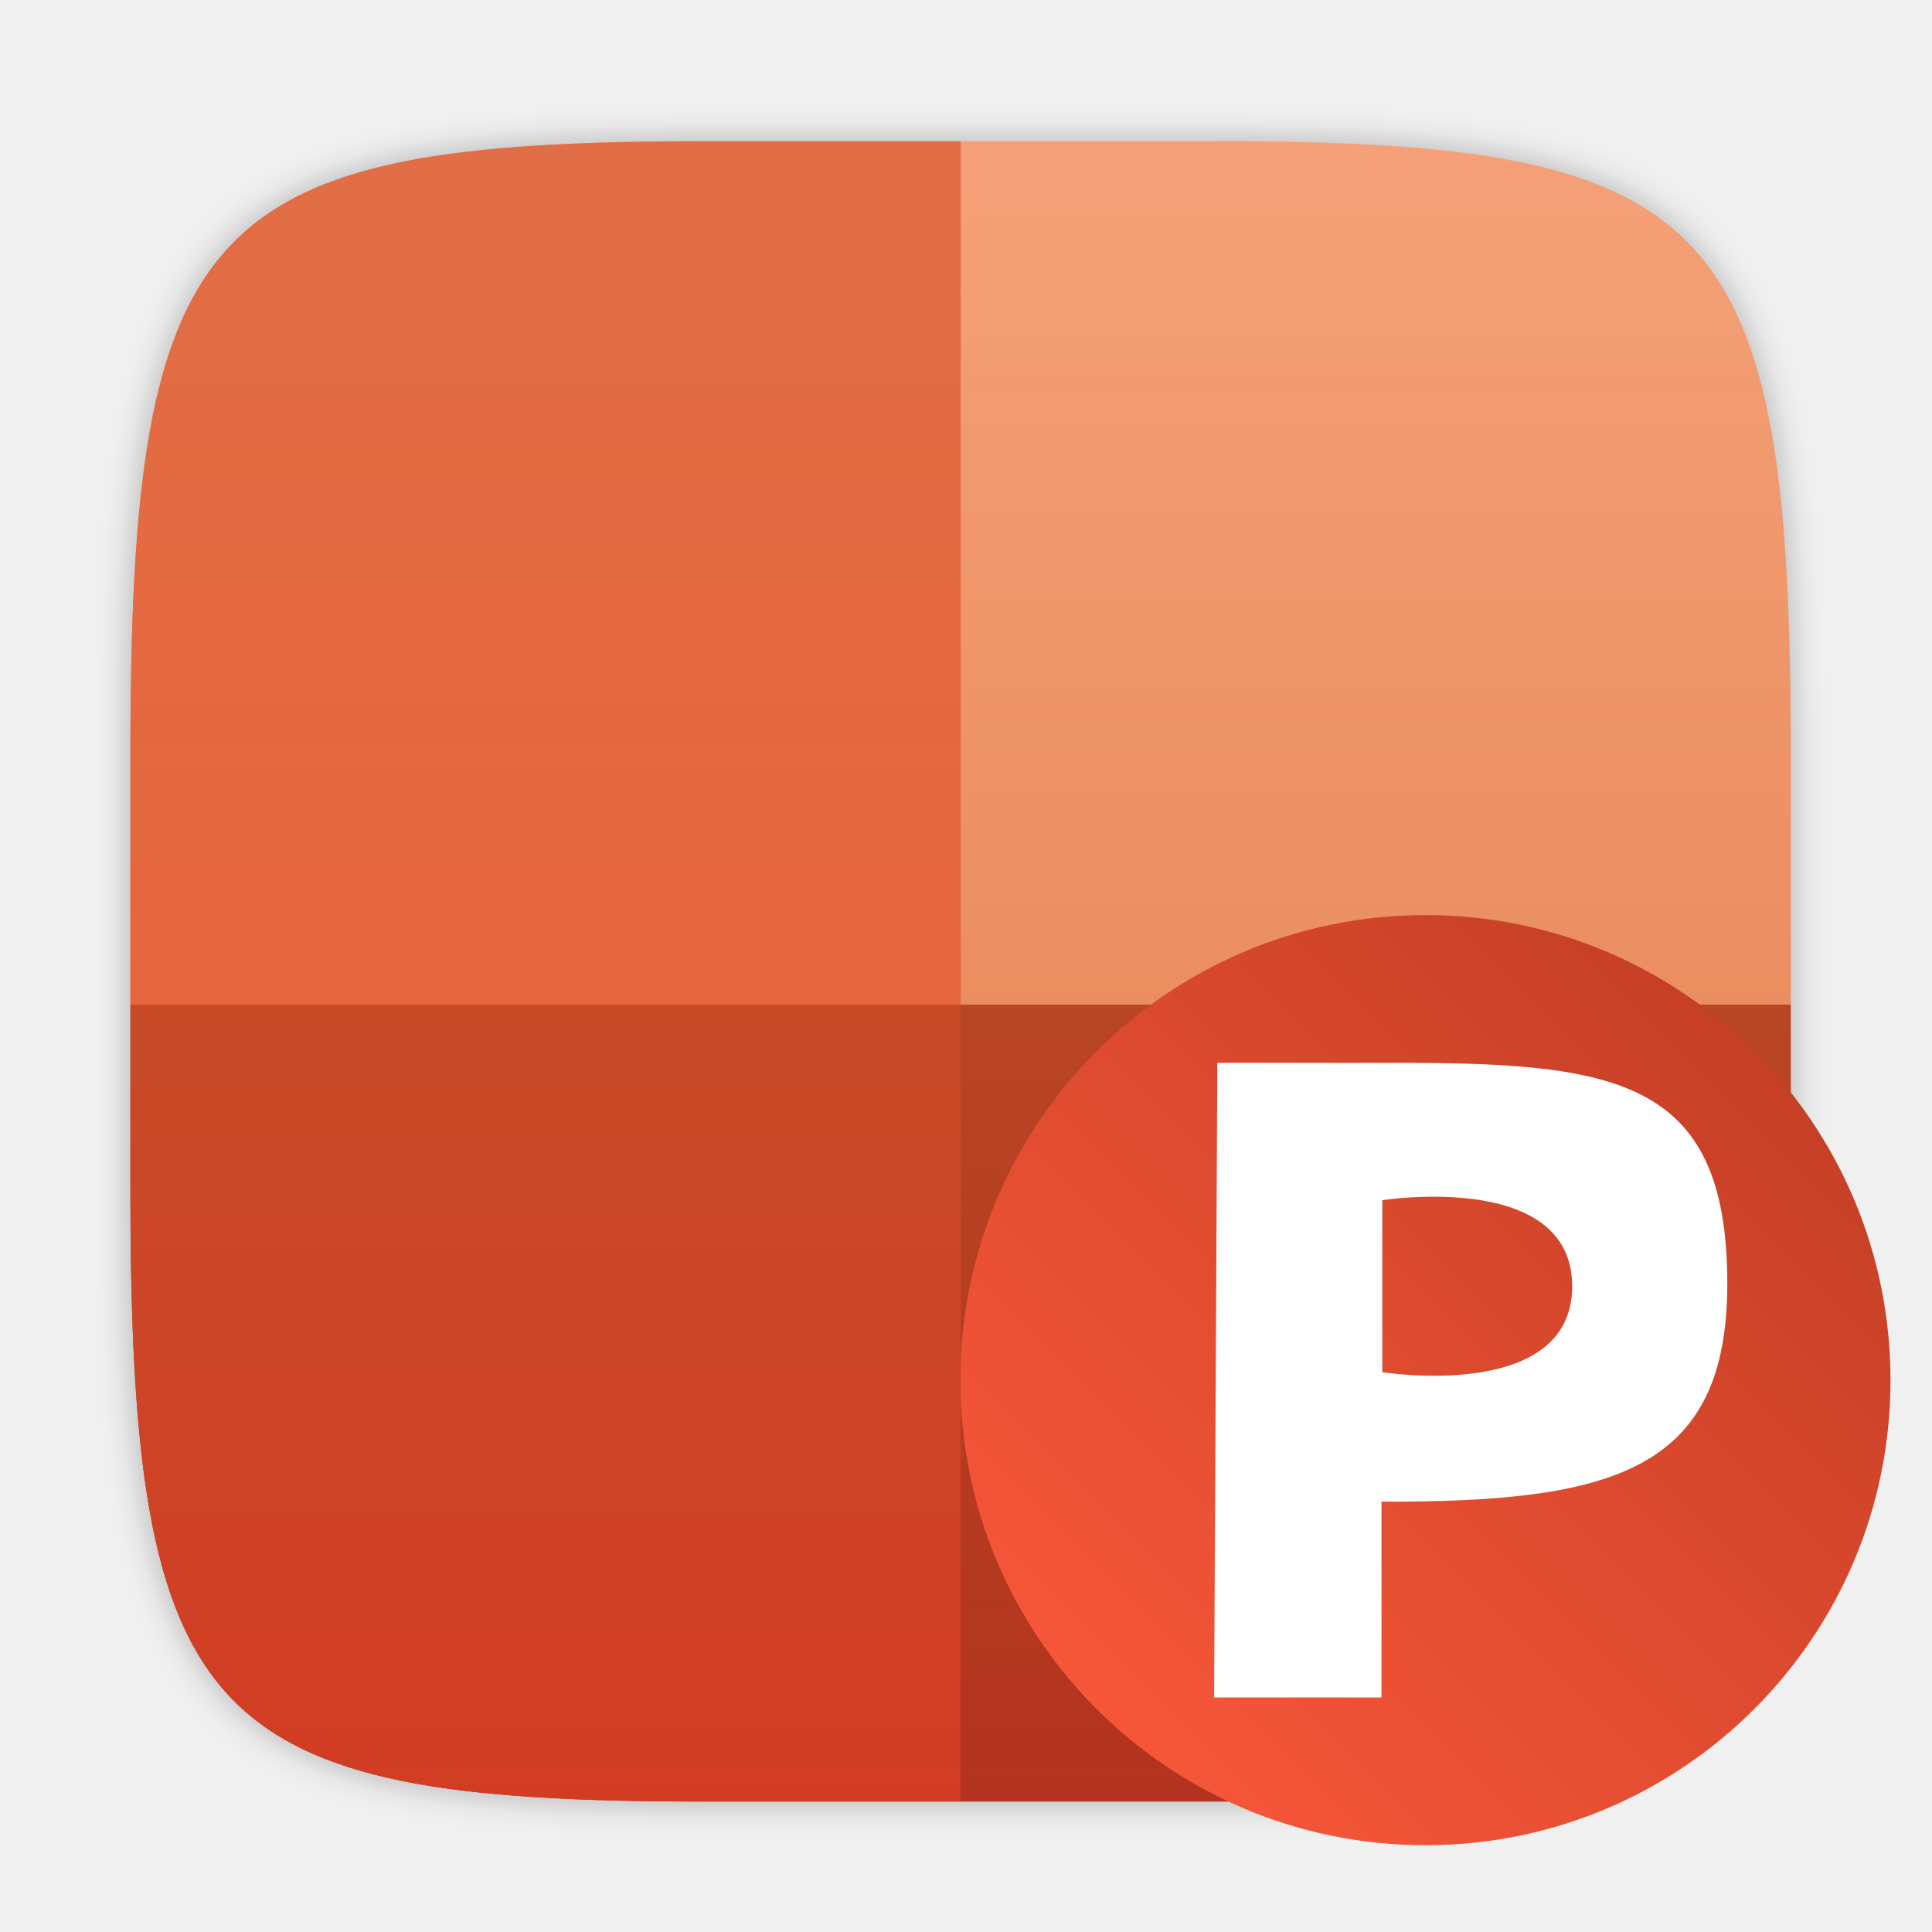
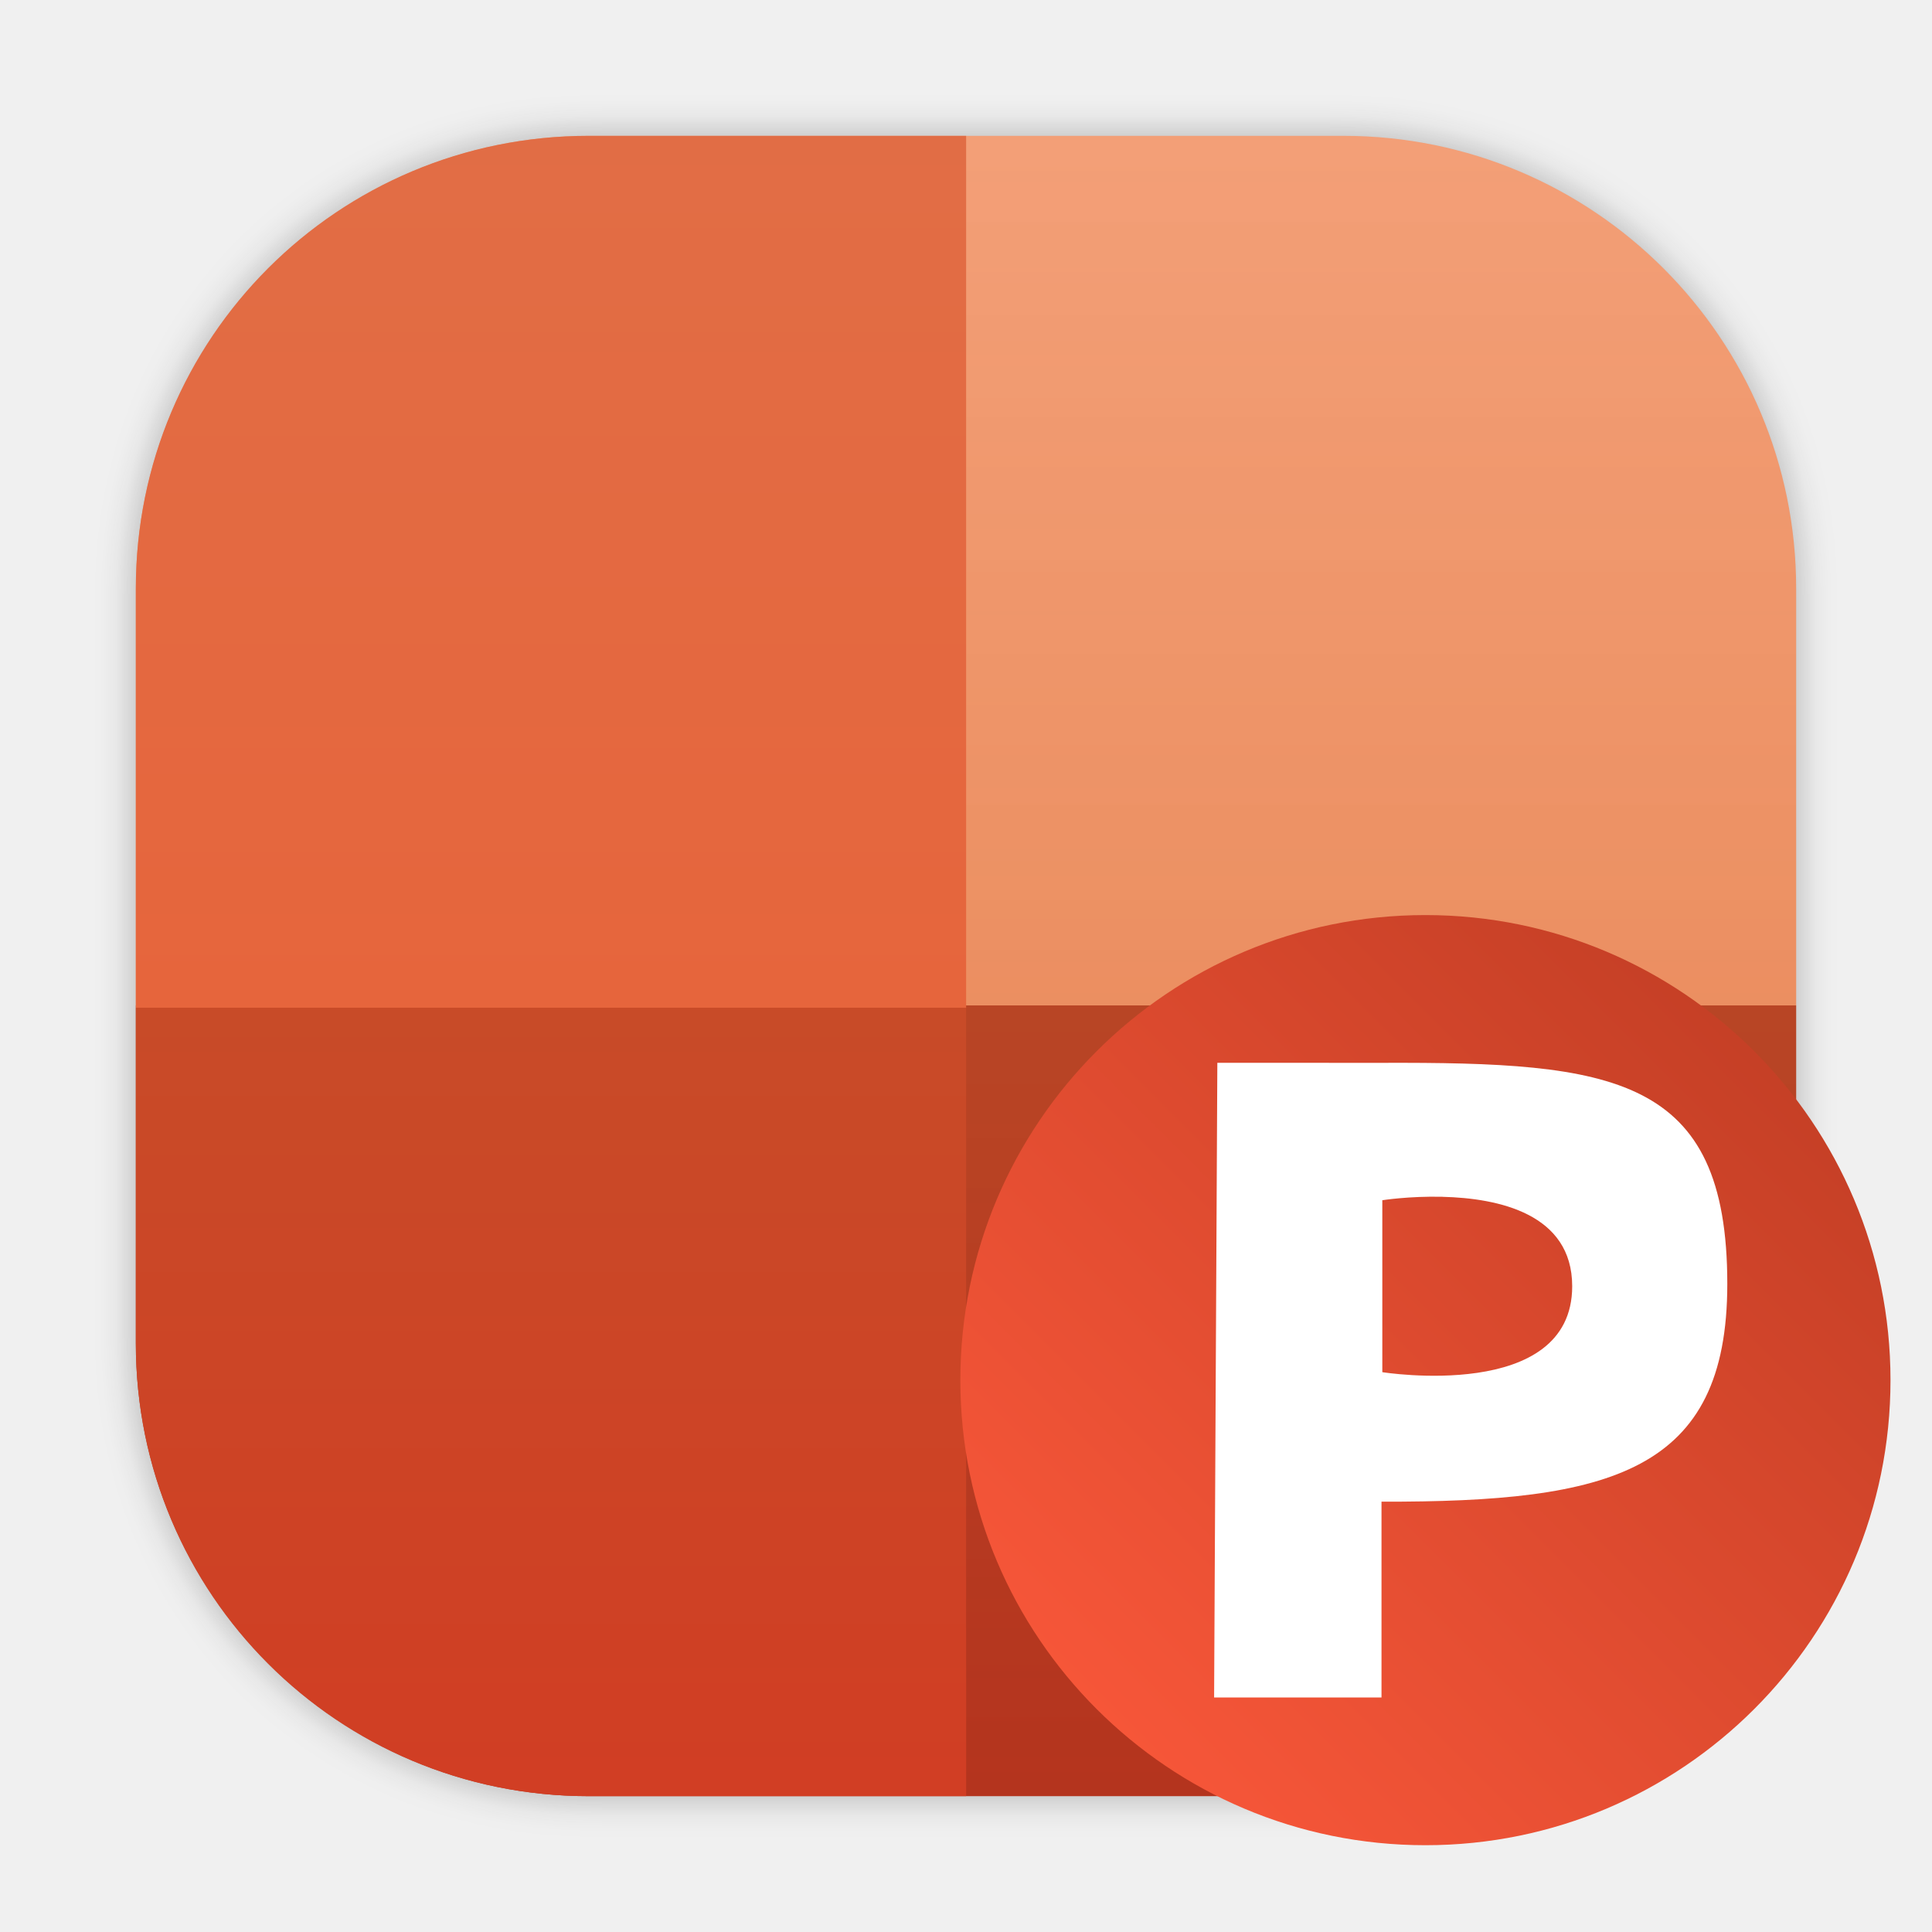
<svg xmlns="http://www.w3.org/2000/svg" width="64" height="64" version="1.1" viewBox="0 0 64 64">
  <defs>
-     <filter id="filter2761" x="-.024" y="-.024" width="1.048" height="1.048" color-interpolation-filters="sRGB">
-       <feGaussianBlur stdDeviation="0.146" />
-     </filter>
    <linearGradient id="linearGradient1030" x1="78.5" x2="106.56" y1="55.812" y2="27.75" gradientTransform="matrix(1.0489,0,0,1.0489,-50.005,2.2535)" gradientUnits="userSpaceOnUse">
      <stop stop-color="#ff5a3c" offset="0" />
      <stop stop-color="#be3c23" offset="1" />
    </linearGradient>
-     <linearGradient id="linearGradient1378" x1="35.572" x2="35.572" y1="9.679" y2="-45.321" gradientTransform="translate(0 50)" gradientUnits="userSpaceOnUse">
-       <stop offset="0" />
-       <stop stop-opacity="0" offset="1" />
-     </linearGradient>
-     <linearGradient id="linearGradient1005" x1="8.933" x2="8.933" y1="1.117" y2="15.677" gradientTransform="matrix(3.7796 0 0 3.7796 -.18222 .71024)" gradientUnits="userSpaceOnUse">
-       <stop stop-color="#f5a078" offset="0" />
-       <stop stop-color="#fe9a69" offset=".515" />
-       <stop stop-color="#c84b28" offset=".515" />
-       <stop stop-color="#d23c23" offset="1" />
-     </linearGradient>
-     <linearGradient id="linearGradient1017" x1="8.933" x2="8.933" y1="1.117" y2="15.677" gradientTransform="matrix(3.7796 0 0 3.7796 -.18222 .71064)" gradientUnits="userSpaceOnUse">
+     <linearGradient id="linearGradient1017" x1="8.933" x2="8.933" y1="1.117" y2="15.677" gradientTransform="matrix(4.1348 0 0 4.1348 -3.0105 -2.2467)" gradientUnits="userSpaceOnUse">
      <stop stop-color="#e16e46" offset="0" />
      <stop stop-color="#e6653c" offset=".515" />
      <stop stop-color="#c84b28" offset=".515" />
      <stop stop-color="#d23c23" offset="1" />
    </linearGradient>
+     <style type="text/css" />
+     <style type="text/css" />
+     <style type="text/css" />
+     <filter id="filter1057" x="-.027" y="-.027" width="1.054" height="1.054" color-interpolation-filters="sRGB">
+       <feGaussianBlur stdDeviation="0.619" />
+     </filter>
+     <linearGradient id="linearGradient1053" x1="-97.573" x2="-97.573" y1="60.022" y2="5.084" gradientTransform="translate(131.5 -.51)" gradientUnits="userSpaceOnUse">
+       <stop stop-color="#d23c23" offset="0" />
+       <stop stop-color="#c84b28" offset=".477" />
+       <stop stop-color="#ff9b69" offset=".477" />
+       <stop stop-color="#f5a078" offset="1" />
+     </linearGradient>
+     <linearGradient id="linearGradient1055" x1="35.572" x2="35.572" y1="9.679" y2="-45.321" gradientTransform="matrix(1.1072 0 0 1.1072 -3.2312 51.91)" gradientUnits="userSpaceOnUse">
+       <stop offset="0" />
+       <stop stop-opacity="0" offset="1" />
+     </linearGradient>
  </defs>
-   <path transform="matrix(3.7796 0 0 3.7796 -.18222 .71024)" d="m10.709 1.05c4.405 0 5.035 0.673 5.035 5.388v3.776c0 4.715-0.63 5.388-5.035 5.388h-4.483c-4.405 0-5.035-0.673-5.035-5.388v-3.776c0-4.715 0.63-5.388 5.035-5.388z" enable-background="new" fill="#141414" filter="url(#filter2761)" opacity=".3" />
-   <g fill-rule="evenodd">
-     <path d="m40.294 4.679c16.649 0 19.028 2.543 19.028 20.364v14.272c0 17.822-2.379 20.364-19.028 20.364h-16.945c-16.649 0-19.029-2.543-19.029-20.364v-14.272c0-17.822 2.379-20.364 19.029-20.364z" enable-background="new" fill="url(#linearGradient1005)" stroke-width="3.78" />
-     <path d="m40.294 4.679c16.649 0 19.028 2.543 19.028 20.364v14.272c0 17.822-2.379 20.364-19.028 20.364h-16.945c-16.649 0-19.029-2.543-19.029-20.364v-14.272c0-17.822 2.379-20.364 19.029-20.364z" enable-background="new" fill="url(#linearGradient1378)" opacity=".15" stroke-width="3.78" />
-     <circle cx="47.219" cy="45.719" r="15.406" fill="url(#linearGradient1030)" style="paint-order:stroke fill markers" />
+   <rect x="4.5" y="4.5" width="55" height="55" ry="15" fill="#141414" filter="url(#filter1057)" opacity=".3" stroke-linecap="round" stroke-width="2.744" />
+   <rect x="4.5" y="4.5" width="55" height="55" ry="15" fill="url(#linearGradient1053)" stroke-linecap="round" stroke-width="2.744" />
+   <path d="m19.5 4.5c-8.31 0-15 6.69-15 15v25c0 8.31 6.69 15 15 15h25c8.31 0 15-6.69 15-15v-25c0-8.31-6.69-15-15-15h-25z" fill="url(#linearGradient1055)" fill-rule="evenodd" opacity=".15" />
+   <path d="m19.5 4.5c-8.31 0-15 6.69-15 15v25c0 8.31 6.69 15 15 15h12.504v-55h-12.504z" fill="url(#linearGradient1017)" />
+   <g transform="translate(-64.618)" fill="#5e4aa6">
+     <g transform="translate(-80.134,-57.985)" image-rendering="optimizeSpeed">
+       <circle cx="-1248.7" cy="-1241.6" r="0" />
+       <circle cx="-149.15" cy="23.855" r="0" fill-rule="evenodd" />
+       <circle cx="-1248.7" cy="-1241.6" r="0" />
+       <circle cx="-149.15" cy="23.855" r="0" fill-rule="evenodd" />
+     </g>
+     <circle cx="-1248.7" cy="-1241.6" r="0" />
+     <circle cx="-149.15" cy="23.855" r="0" fill-rule="evenodd" />
+     <g transform="matrix(3.7796,0,0,3.7796,5.8415e-4,-1.7177e-4)" stroke-width=".265">
+       <g transform="translate(-.0272 .0065001)">
+         <circle cx="-330.35" cy="-328.38" r="0" />
+         <circle cx="-312.11" cy="-326.25" r="0" />
+         <circle cx="-306.02" cy="-333.07" r="0" />
+         <circle cx="-308.84" cy="-326.01" r="0" />
+         <circle cx="-330.35" cy="-328.38" r="0" />
+         <circle cx="-312.11" cy="-326.25" r="0" />
+         <circle cx="-306.02" cy="-333.07" r="0" />
+         <circle cx="-308.84" cy="-326.01" r="0" />
+       </g>
+       <g transform="translate(-.02705 .0064503)">
+         <circle cx="-330.35" cy="-328.38" r="0" />
+         <circle cx="-312.11" cy="-326.25" r="0" />
+         <circle cx="-306.02" cy="-333.07" r="0" />
+         <circle cx="-308.84" cy="-326.01" r="0" />
+       </g>
+     </g>
+     <g transform="translate(-79.199,-30.995)">
+       <circle cx="-1248.7" cy="-1241.6" r="0" />
+       <circle cx="-1140.3" cy="-1301.8" r="0" />
+       <circle cx="-1158.1" cy="-1246" r="0" />
+     </g>
+     <circle cx="-1236.5" cy="-1298.7" r="0" />
+     <circle cx="-136.95" cy="-33.178" r="0" fill-rule="evenodd" />
  </g>
+   <circle cx="47.219" cy="45.719" r="15.406" fill="url(#linearGradient1030)" fill-rule="evenodd" style="paint-order:stroke fill markers" />
  <path d="m40.326 35.207-0.107 21.025h5.545v-6.487c7.595 0.016 11.455-0.974 11.455-7.215 0-6.908-3.777-7.348-11.455-7.322zm7.456 4.439c1.842 0.044 4.299 0.554 4.299 2.963 0 3.854-6.29 2.846-6.29 2.846v-5.696s0.886-0.14 1.991-0.114z" fill="#fff" stroke-width="1.051" />
-   <path d="m31.824 4.679h-8.475c-16.65 0-19.029 2.543-19.029 20.365v14.271c0 17.821 2.38 20.363 19.029 20.363h8.475z" enable-background="new" fill="url(#linearGradient1017)" fill-rule="evenodd" stroke-width="3.78" />
</svg>
